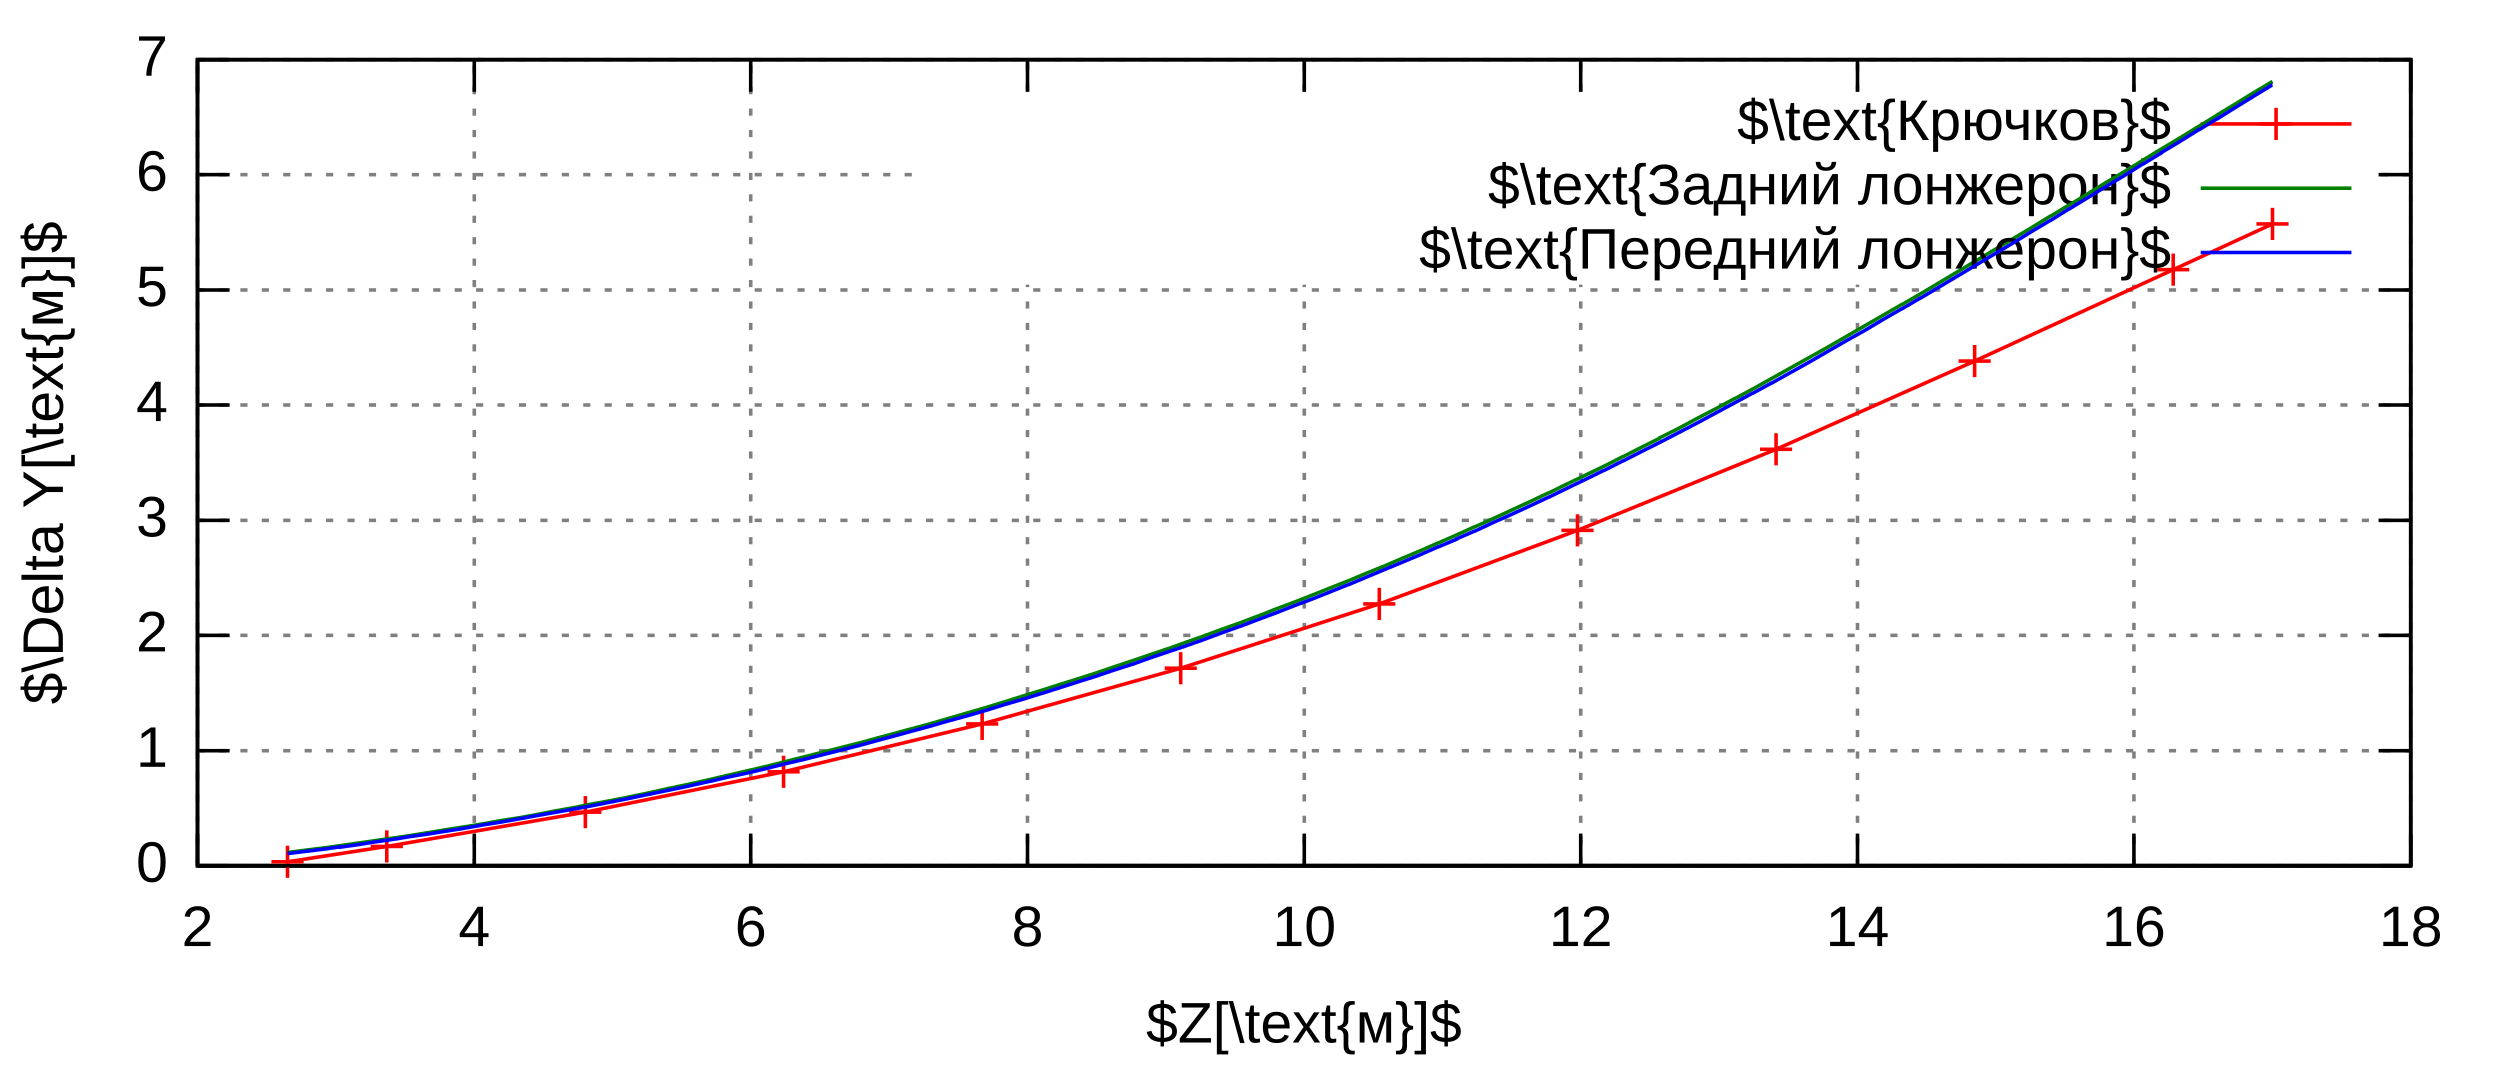
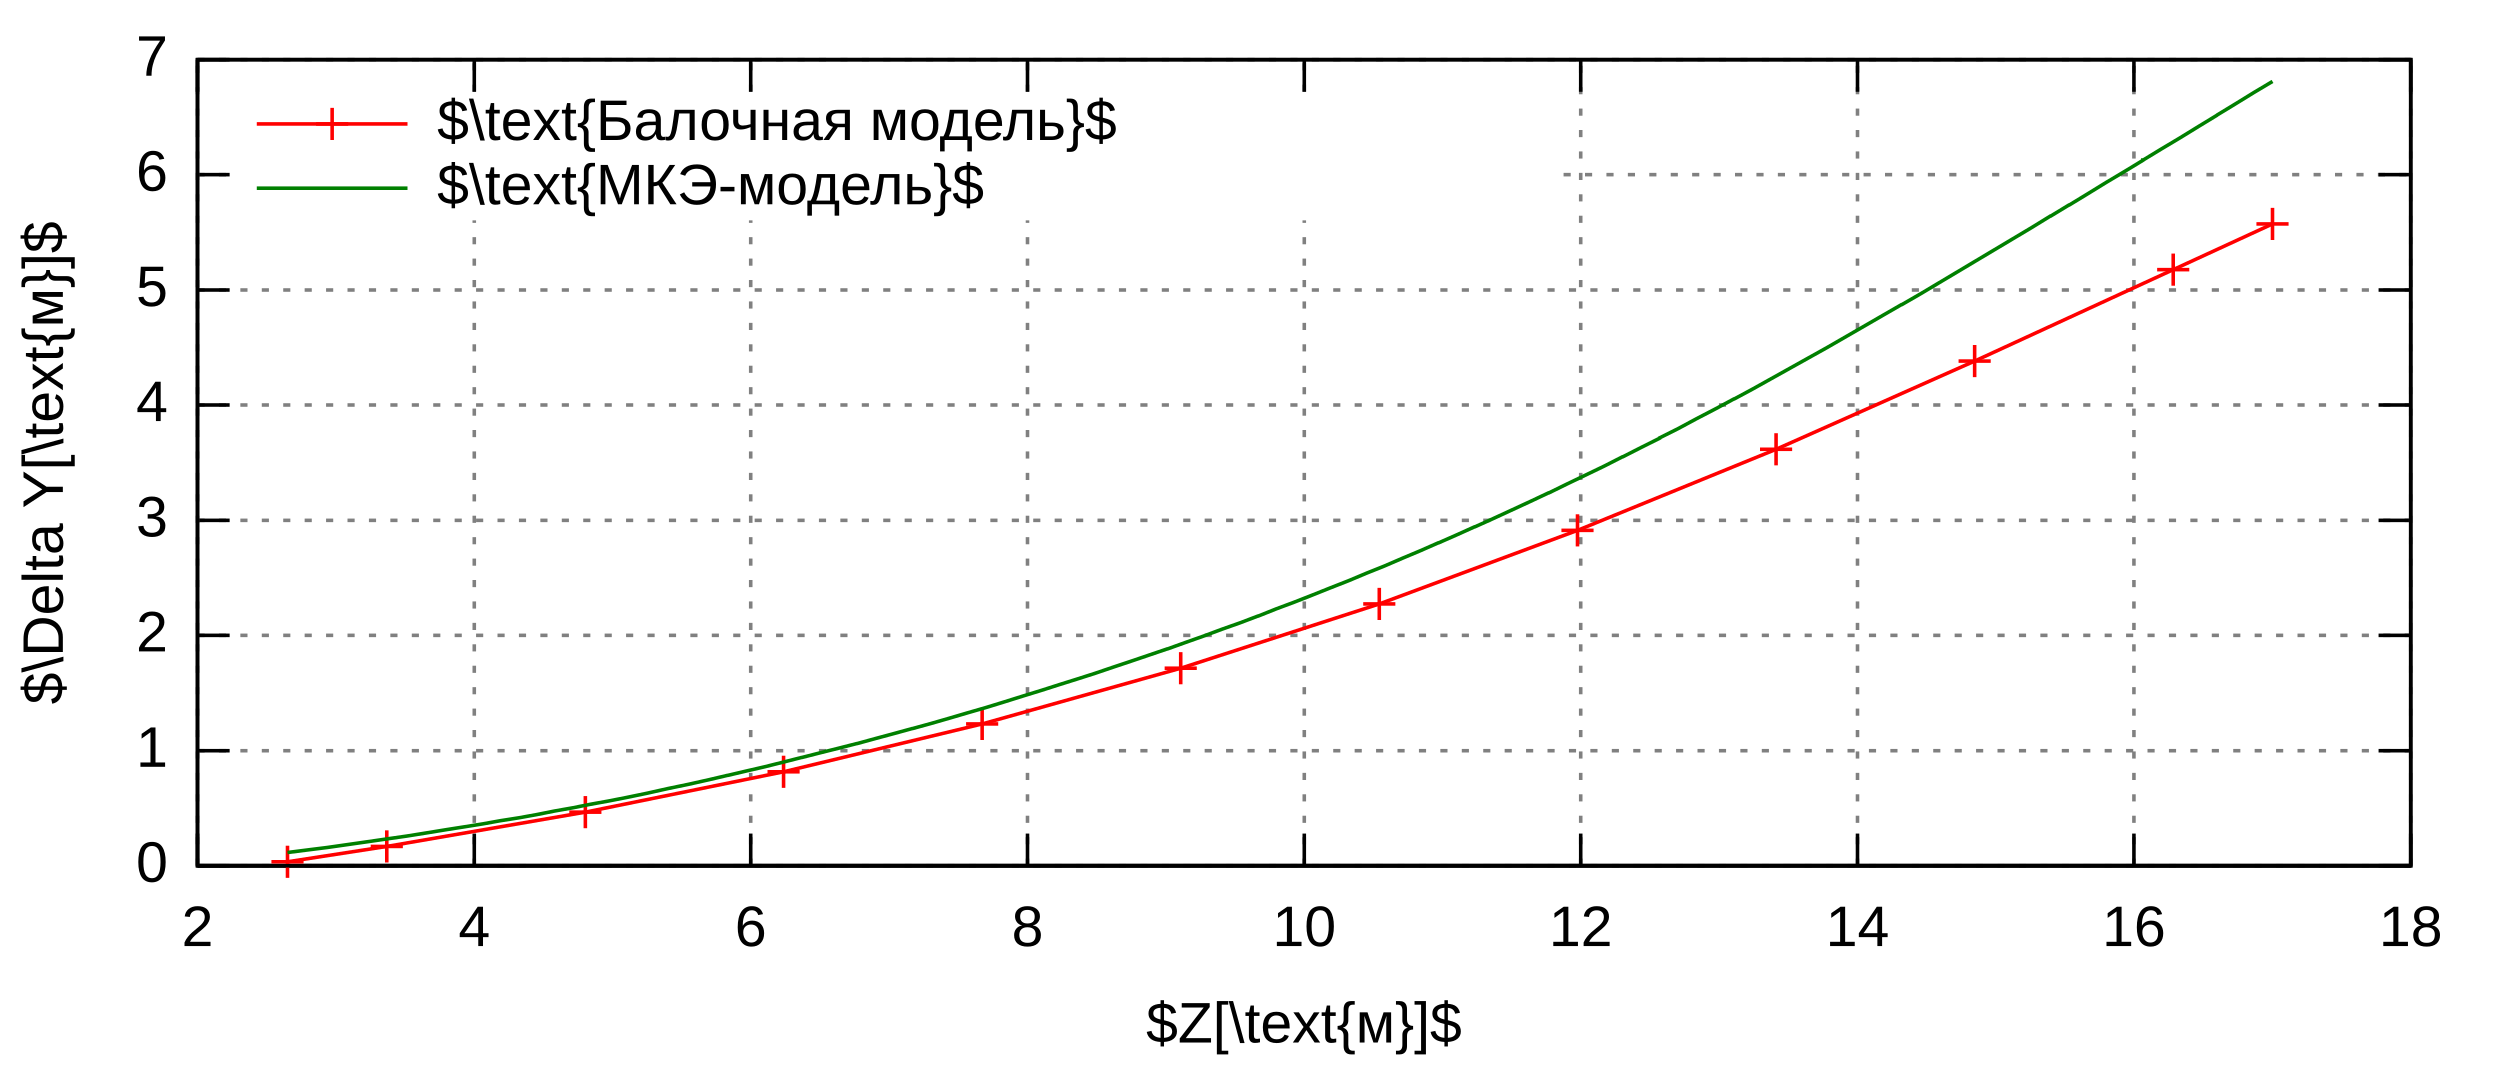
<svg xmlns="http://www.w3.org/2000/svg" xmlns:xlink="http://www.w3.org/1999/xlink" width="700" height="300" viewBox="0 0 700 300">
  <g id="gnuplot_canvas">
    <rect x="0" y="0" width="700" height="300" fill="none" />
    <defs>
      <circle id="gpDot" r="0.5" stroke-width="0.5" />
      <path id="gpPt0" stroke-width="0.222" stroke="currentColor" d="M-1,0 h2 M0,-1 v2" />
      <path id="gpPt1" stroke-width="0.222" stroke="currentColor" d="M-1,-1 L1,1 M1,-1 L-1,1" />
      <path id="gpPt2" stroke-width="0.222" stroke="currentColor" d="M-1,0 L1,0 M0,-1 L0,1 M-1,-1 L1,1 M-1,1 L1,-1" />
      <rect id="gpPt3" stroke-width="0.222" stroke="currentColor" x="-1" y="-1" width="2" height="2" />
      <rect id="gpPt4" stroke-width="0.222" stroke="currentColor" fill="currentColor" x="-1" y="-1" width="2" height="2" />
      <circle id="gpPt5" stroke-width="0.222" stroke="currentColor" cx="0" cy="0" r="1" />
      <use xlink:href="#gpPt5" id="gpPt6" fill="currentColor" stroke="none" />
      <path id="gpPt7" stroke-width="0.222" stroke="currentColor" d="M0,-1.33 L-1.33,0.67 L1.33,0.67 z" />
      <use xlink:href="#gpPt7" id="gpPt8" fill="currentColor" stroke="none" />
      <use xlink:href="#gpPt7" id="gpPt9" stroke="currentColor" transform="rotate(180)" />
      <use xlink:href="#gpPt9" id="gpPt10" fill="currentColor" stroke="none" />
      <use xlink:href="#gpPt3" id="gpPt11" stroke="currentColor" transform="rotate(45)" />
      <use xlink:href="#gpPt11" id="gpPt12" fill="currentColor" stroke="none" />
    </defs>
    <g style="fill:none; color:white; stroke:currentColor; stroke-width:1.00; stroke-linecap:butt; stroke-linejoin:miter">
</g>
    <g style="fill:none; color:black; stroke:currentColor; stroke-width:1.00; stroke-linecap:butt; stroke-linejoin:miter">
</g>
    <g style="fill:none; color:gray; stroke:currentColor; stroke-width:1.00; stroke-linecap:butt; stroke-linejoin:miter">
      <path stroke="gray" stroke-dasharray=" 2,4" class="gridline" d="M55.3,242.4 L675.0,242.4  " />
    </g>
    <g style="fill:none; color:black; stroke:currentColor; stroke-width:1.00; stroke-linecap:butt; stroke-linejoin:miter">
      <path stroke="black" d="M55.3,242.4 L64.3,242.4 M675.0,242.4 L666.0,242.4  " />
      <g transform="translate(47.0,246.9)" style="stroke:none; fill:black; font-family:Arial; font-size:12.00pt; text-anchor:end">
        <text> 0</text>
      </g>
    </g>
    <g style="fill:none; color:gray; stroke:currentColor; stroke-width:1.00; stroke-linecap:butt; stroke-linejoin:miter">
      <path stroke="gray" stroke-dasharray=" 2,4" class="gridline" d="M55.3,210.2 L675.0,210.2  " />
    </g>
    <g style="fill:none; color:black; stroke:currentColor; stroke-width:1.00; stroke-linecap:butt; stroke-linejoin:miter">
      <path stroke="black" d="M55.3,210.2 L64.3,210.2 M675.0,210.2 L666.0,210.2  " />
      <g transform="translate(47.0,214.7)" style="stroke:none; fill:black; font-family:Arial; font-size:12.00pt; text-anchor:end">
        <text> 1</text>
      </g>
    </g>
    <g style="fill:none; color:gray; stroke:currentColor; stroke-width:1.00; stroke-linecap:butt; stroke-linejoin:miter">
      <path stroke="gray" stroke-dasharray=" 2,4" class="gridline" d="M55.3,177.9 L675.0,177.9  " />
    </g>
    <g style="fill:none; color:black; stroke:currentColor; stroke-width:1.00; stroke-linecap:butt; stroke-linejoin:miter">
      <path stroke="black" d="M55.3,177.9 L64.3,177.9 M675.0,177.9 L666.0,177.9  " />
      <g transform="translate(47.0,182.4)" style="stroke:none; fill:black; font-family:Arial; font-size:12.00pt; text-anchor:end">
        <text> 2</text>
      </g>
    </g>
    <g style="fill:none; color:gray; stroke:currentColor; stroke-width:1.00; stroke-linecap:butt; stroke-linejoin:miter">
      <path stroke="gray" stroke-dasharray=" 2,4" class="gridline" d="M55.3,145.7 L675.0,145.7  " />
    </g>
    <g style="fill:none; color:black; stroke:currentColor; stroke-width:1.00; stroke-linecap:butt; stroke-linejoin:miter">
      <path stroke="black" d="M55.3,145.7 L64.3,145.7 M675.0,145.7 L666.0,145.7  " />
      <g transform="translate(47.0,150.2)" style="stroke:none; fill:black; font-family:Arial; font-size:12.00pt; text-anchor:end">
        <text> 3</text>
      </g>
    </g>
    <g style="fill:none; color:gray; stroke:currentColor; stroke-width:1.00; stroke-linecap:butt; stroke-linejoin:miter">
      <path stroke="gray" stroke-dasharray=" 2,4" class="gridline" d="M55.3,113.4 L675.0,113.4  " />
    </g>
    <g style="fill:none; color:black; stroke:currentColor; stroke-width:1.00; stroke-linecap:butt; stroke-linejoin:miter">
      <path stroke="black" d="M55.3,113.4 L64.3,113.4 M675.0,113.4 L666.0,113.4  " />
      <g transform="translate(47.0,117.9)" style="stroke:none; fill:black; font-family:Arial; font-size:12.00pt; text-anchor:end">
        <text> 4</text>
      </g>
    </g>
    <g style="fill:none; color:gray; stroke:currentColor; stroke-width:1.00; stroke-linecap:butt; stroke-linejoin:miter">
      <path stroke="gray" stroke-dasharray=" 2,4" class="gridline" d="M55.3,81.2 L675.0,81.2  " />
    </g>
    <g style="fill:none; color:black; stroke:currentColor; stroke-width:1.00; stroke-linecap:butt; stroke-linejoin:miter">
      <path stroke="black" d="M55.3,81.2 L64.3,81.2 M675.0,81.2 L666.0,81.2  " />
      <g transform="translate(47.0,85.7)" style="stroke:none; fill:black; font-family:Arial; font-size:12.00pt; text-anchor:end">
        <text> 5</text>
      </g>
    </g>
    <g style="fill:none; color:gray; stroke:currentColor; stroke-width:1.00; stroke-linecap:butt; stroke-linejoin:miter">
-       <path stroke="gray" stroke-dasharray=" 2,4" class="gridline" d="M55.3,48.9 L259.3,48.9 M666.7,48.9 L675.0,48.9  " />
+       <path stroke="gray" stroke-dasharray=" 2,4" class="gridline" d="M55.3,48.9 L63.6,48.9 M437.8,48.9 L675.0,48.9  " />
    </g>
    <g style="fill:none; color:black; stroke:currentColor; stroke-width:1.00; stroke-linecap:butt; stroke-linejoin:miter">
      <path stroke="black" d="M55.3,48.9 L64.3,48.9 M675.0,48.9 L666.0,48.9  " />
      <g transform="translate(47.0,53.4)" style="stroke:none; fill:black; font-family:Arial; font-size:12.00pt; text-anchor:end">
        <text> 6</text>
      </g>
    </g>
    <g style="fill:none; color:gray; stroke:currentColor; stroke-width:1.00; stroke-linecap:butt; stroke-linejoin:miter">
      <path stroke="gray" stroke-dasharray=" 2,4" class="gridline" d="M55.3,16.7 L675.0,16.7  " />
    </g>
    <g style="fill:none; color:black; stroke:currentColor; stroke-width:1.00; stroke-linecap:butt; stroke-linejoin:miter">
      <path stroke="black" d="M55.3,16.7 L64.3,16.7 M675.0,16.7 L666.0,16.7  " />
      <g transform="translate(47.0,21.2)" style="stroke:none; fill:black; font-family:Arial; font-size:12.00pt; text-anchor:end">
        <text> 7</text>
      </g>
    </g>
    <g style="fill:none; color:gray; stroke:currentColor; stroke-width:1.00; stroke-linecap:butt; stroke-linejoin:miter">
      <path stroke="gray" stroke-dasharray=" 2,4" class="gridline" d="M55.3,242.4 L55.3,16.7  " />
    </g>
    <g style="fill:none; color:black; stroke:currentColor; stroke-width:1.00; stroke-linecap:butt; stroke-linejoin:miter">
      <path stroke="black" d="M55.3,242.4 L55.3,233.4 M55.3,16.7 L55.3,25.7  " />
      <g transform="translate(55.3,264.9)" style="stroke:none; fill:black; font-family:Arial; font-size:12.00pt; text-anchor:middle">
        <text> 2</text>
      </g>
    </g>
    <g style="fill:none; color:gray; stroke:currentColor; stroke-width:1.00; stroke-linecap:butt; stroke-linejoin:miter">
-       <path stroke="gray" stroke-dasharray=" 2,4" class="gridline" d="M132.8,242.4 L132.8,16.7  " />
+       <path stroke="gray" stroke-dasharray=" 2,4" class="gridline" d="M132.8,242.4 L132.8,61.7 M132.8,25.7 L132.8,16.7  " />
    </g>
    <g style="fill:none; color:black; stroke:currentColor; stroke-width:1.00; stroke-linecap:butt; stroke-linejoin:miter">
      <path stroke="black" d="M132.8,242.4 L132.8,233.4 M132.8,16.7 L132.8,25.7  " />
      <g transform="translate(132.8,264.9)" style="stroke:none; fill:black; font-family:Arial; font-size:12.00pt; text-anchor:middle">
        <text> 4</text>
      </g>
    </g>
    <g style="fill:none; color:gray; stroke:currentColor; stroke-width:1.00; stroke-linecap:butt; stroke-linejoin:miter">
-       <path stroke="gray" stroke-dasharray=" 2,4" class="gridline" d="M210.2,242.4 L210.2,16.7  " />
+       <path stroke="gray" stroke-dasharray=" 2,4" class="gridline" d="M210.2,242.4 L210.2,61.7 M210.2,25.7 L210.2,16.7  " />
    </g>
    <g style="fill:none; color:black; stroke:currentColor; stroke-width:1.00; stroke-linecap:butt; stroke-linejoin:miter">
      <path stroke="black" d="M210.2,242.4 L210.2,233.4 M210.2,16.7 L210.2,25.7  " />
      <g transform="translate(210.2,264.9)" style="stroke:none; fill:black; font-family:Arial; font-size:12.00pt; text-anchor:middle">
        <text> 6</text>
      </g>
    </g>
    <g style="fill:none; color:gray; stroke:currentColor; stroke-width:1.00; stroke-linecap:butt; stroke-linejoin:miter">
-       <path stroke="gray" stroke-dasharray=" 2,4" class="gridline" d="M287.7,242.4 L287.7,79.7 M287.7,25.7 L287.7,16.7  " />
+       <path stroke="gray" stroke-dasharray=" 2,4" class="gridline" d="M287.7,242.4 L287.7,61.7 M287.7,25.7 L287.7,16.7  " />
    </g>
    <g style="fill:none; color:black; stroke:currentColor; stroke-width:1.00; stroke-linecap:butt; stroke-linejoin:miter">
      <path stroke="black" d="M287.7,242.4 L287.7,233.4 M287.7,16.7 L287.7,25.7  " />
      <g transform="translate(287.7,264.9)" style="stroke:none; fill:black; font-family:Arial; font-size:12.00pt; text-anchor:middle">
        <text> 8</text>
      </g>
    </g>
    <g style="fill:none; color:gray; stroke:currentColor; stroke-width:1.00; stroke-linecap:butt; stroke-linejoin:miter">
-       <path stroke="gray" stroke-dasharray=" 2,4" class="gridline" d="M365.2,242.4 L365.2,79.7 M365.2,25.7 L365.2,16.7  " />
+       <path stroke="gray" stroke-dasharray=" 2,4" class="gridline" d="M365.2,242.4 L365.2,61.7 M365.2,25.7 L365.2,16.7  " />
    </g>
    <g style="fill:none; color:black; stroke:currentColor; stroke-width:1.00; stroke-linecap:butt; stroke-linejoin:miter">
      <path stroke="black" d="M365.2,242.4 L365.2,233.4 M365.2,16.7 L365.2,25.7  " />
      <g transform="translate(365.2,264.9)" style="stroke:none; fill:black; font-family:Arial; font-size:12.00pt; text-anchor:middle">
        <text> 10</text>
      </g>
    </g>
    <g style="fill:none; color:gray; stroke:currentColor; stroke-width:1.00; stroke-linecap:butt; stroke-linejoin:miter">
-       <path stroke="gray" stroke-dasharray=" 2,4" class="gridline" d="M442.6,242.4 L442.6,79.7 M442.6,25.7 L442.6,16.7  " />
+       <path stroke="gray" stroke-dasharray=" 2,4" class="gridline" d="M442.6,242.4 L442.6,16.7  " />
    </g>
    <g style="fill:none; color:black; stroke:currentColor; stroke-width:1.00; stroke-linecap:butt; stroke-linejoin:miter">
      <path stroke="black" d="M442.6,242.4 L442.6,233.4 M442.6,16.7 L442.6,25.7  " />
      <g transform="translate(442.6,264.9)" style="stroke:none; fill:black; font-family:Arial; font-size:12.00pt; text-anchor:middle">
        <text> 12</text>
      </g>
    </g>
    <g style="fill:none; color:gray; stroke:currentColor; stroke-width:1.00; stroke-linecap:butt; stroke-linejoin:miter">
-       <path stroke="gray" stroke-dasharray=" 2,4" class="gridline" d="M520.1,242.4 L520.1,79.7 M520.1,25.7 L520.1,16.7  " />
+       <path stroke="gray" stroke-dasharray=" 2,4" class="gridline" d="M520.1,242.4 L520.1,16.7  " />
    </g>
    <g style="fill:none; color:black; stroke:currentColor; stroke-width:1.00; stroke-linecap:butt; stroke-linejoin:miter">
      <path stroke="black" d="M520.1,242.4 L520.1,233.4 M520.1,16.7 L520.1,25.7  " />
      <g transform="translate(520.1,264.9)" style="stroke:none; fill:black; font-family:Arial; font-size:12.00pt; text-anchor:middle">
        <text> 14</text>
      </g>
    </g>
    <g style="fill:none; color:gray; stroke:currentColor; stroke-width:1.00; stroke-linecap:butt; stroke-linejoin:miter">
-       <path stroke="gray" stroke-dasharray=" 2,4" class="gridline" d="M597.5,242.4 L597.5,79.7 M597.5,25.7 L597.5,16.7  " />
+       <path stroke="gray" stroke-dasharray=" 2,4" class="gridline" d="M597.5,242.4 L597.5,16.7  " />
    </g>
    <g style="fill:none; color:black; stroke:currentColor; stroke-width:1.00; stroke-linecap:butt; stroke-linejoin:miter">
      <path stroke="black" d="M597.5,242.4 L597.5,233.4 M597.5,16.7 L597.5,25.7  " />
      <g transform="translate(597.5,264.9)" style="stroke:none; fill:black; font-family:Arial; font-size:12.00pt; text-anchor:middle">
        <text> 16</text>
      </g>
    </g>
    <g style="fill:none; color:gray; stroke:currentColor; stroke-width:1.00; stroke-linecap:butt; stroke-linejoin:miter">
      <path stroke="gray" stroke-dasharray=" 2,4" class="gridline" d="M675.0,242.4 L675.0,16.7  " />
    </g>
    <g style="fill:none; color:black; stroke:currentColor; stroke-width:1.00; stroke-linecap:butt; stroke-linejoin:miter">
      <path stroke="black" d="M675.0,242.4 L675.0,233.4 M675.0,16.7 L675.0,25.7  " />
      <g transform="translate(675.0,264.9)" style="stroke:none; fill:black; font-family:Arial; font-size:12.00pt; text-anchor:middle">
        <text> 18</text>
      </g>
    </g>
    <g style="fill:none; color:black; stroke:black; stroke-width:1.10; stroke-linecap:butt; stroke-linejoin:miter">
</g>
    <g style="fill:none; color:red; stroke:currentColor; stroke-width:1.10; stroke-linecap:butt; stroke-linejoin:miter">
      <path stroke="rgb(  0,   0,   0)" d="M55.3,242.4 L675.0,242.4  " />
    </g>
    <g style="fill:none; color:red; stroke:rgb(  0,   0,   0); stroke-width:1.00; stroke-linecap:butt; stroke-linejoin:miter">
</g>
    <g style="fill:none; color:black; stroke:currentColor; stroke-width:1.00; stroke-linecap:butt; stroke-linejoin:miter">
      <path stroke="black" d="M55.3,16.7 L55.3,242.4 L675.0,242.4 L675.0,16.7 L55.3,16.7 Z  " />
      <g transform="translate(17.6,129.6) rotate(270)" style="stroke:none; fill:black; font-family:Arial; font-size:12.00pt; text-anchor:middle">
        <text>$\Delta Y[\text{м}]$</text>
      </g>
      <g transform="translate(365.1,291.9)" style="stroke:none; fill:black; font-family:Arial; font-size:12.00pt; text-anchor:middle">
        <text>$Z[\text{м}]$</text>
      </g>
    </g>
    <g id="gnuplot_plot_1">
      <g style="fill:none; color:red; stroke:currentColor; stroke-width:1.00; stroke-linecap:butt; stroke-linejoin:miter">
-         <g transform="translate(607.9,39.2)" style="stroke:none; fill:black; font-family:Arial; font-size:12.00pt; text-anchor:end">
-           <text>$\text{Крючков}$</text>
+         <g transform="translate(122.4,39.2)" style="stroke:none; fill:black; font-family:Arial; font-size:12.00pt; text-anchor:start">
+           <text>$\text{Балочная модель}$</text>
        </g>
-         <path d="M616.2,34.7 L658.4,34.7 M80.5,241.3 L108.3,237.0 L163.9,227.4 L219.4,216.1 L275.0,202.7 L330.6,187.1    L386.2,169.1 L441.7,148.5 L497.3,125.8 L552.9,101.1 L608.5,75.5 L636.3,62.7  " />
+         <path d="M71.9,34.7 L114.1,34.7 M80.5,241.3 L108.3,237.0 L163.9,227.4 L219.4,216.1 L275.0,202.7 L330.6,187.1    L386.2,169.1 L441.7,148.5 L497.3,125.8 L552.9,101.1 L608.5,75.5 L636.3,62.7  " />
        <use xlink:href="#gpPt0" transform="translate(80.5,241.3) scale(4.50)" />
        <use xlink:href="#gpPt0" transform="translate(108.3,237.0) scale(4.50)" />
        <use xlink:href="#gpPt0" transform="translate(163.9,227.4) scale(4.50)" />
        <use xlink:href="#gpPt0" transform="translate(219.4,216.1) scale(4.50)" />
        <use xlink:href="#gpPt0" transform="translate(275.0,202.7) scale(4.50)" />
        <use xlink:href="#gpPt0" transform="translate(330.6,187.1) scale(4.50)" />
        <use xlink:href="#gpPt0" transform="translate(386.2,169.1) scale(4.50)" />
        <use xlink:href="#gpPt0" transform="translate(441.7,148.5) scale(4.50)" />
        <use xlink:href="#gpPt0" transform="translate(497.3,125.8) scale(4.50)" />
        <use xlink:href="#gpPt0" transform="translate(552.9,101.1) scale(4.50)" />
        <use xlink:href="#gpPt0" transform="translate(608.5,75.5) scale(4.50)" />
        <use xlink:href="#gpPt0" transform="translate(636.3,62.7) scale(4.50)" />
-         <use xlink:href="#gpPt0" transform="translate(637.3,34.7) scale(4.50)" />
+         <use xlink:href="#gpPt0" transform="translate(93.0,34.7) scale(4.50)" />
      </g>
    </g>
    <g id="gnuplot_plot_2">
      <g style="fill:none; color:green; stroke:currentColor; stroke-width:1.00; stroke-linecap:butt; stroke-linejoin:miter">
-         <g transform="translate(607.9,57.2)" style="stroke:none; fill:black; font-family:Arial; font-size:12.00pt; text-anchor:end">
-           <text>$\text{Задний лонжерон}$</text>
+         <g transform="translate(122.4,57.2)" style="stroke:none; fill:black; font-family:Arial; font-size:12.00pt; text-anchor:start">
+           <text>$\text{МКЭ-модель}$</text>
        </g>
-         <path d="M616.2,52.7 L658.4,52.7 M80.5,238.7 L86.0,238.0 L91.6,237.3 L97.2,236.5 L102.8,235.7 L108.3,234.9    L113.9,234.1 L119.5,233.2 L125.0,232.3 L130.1,231.5 L135.1,230.7 L140.1,229.8 L145.2,229.0 L150.2,228.1    L155.2,227.1 L160.3,226.2 L165.3,225.2 L170.3,224.3 L175.4,223.3 L181.2,222.1 L187.0,220.8 L192.8,219.6    L198.6,218.3 L203.7,217.1 L203.8,217.1 L208.9,215.9 L214.1,214.7 L219.3,213.4 L224.4,212.1 L224.5,212.1    L229.6,210.8 L234.8,209.5 L239.9,208.2 L240.0,208.2 L245.1,206.8 L250.3,205.4 L255.4,204.0 L255.5,204.0    L260.6,202.6 L265.8,201.1 L270.9,199.6 L276.1,198.1 L281.3,196.5 L286.4,194.9 L291.6,193.3 L296.6,191.7    L301.7,190.1 L306.7,188.5 L311.7,186.8 L316.8,185.1 L321.8,183.4 L326.8,181.7 L326.9,181.7 L331.9,179.9    L337.0,178.1 L342.1,176.2 L347.2,174.4 L352.2,172.5 L352.3,172.5 L357.3,170.5 L362.4,168.6 L367.5,166.6    L372.5,164.6 L377.6,162.6 L382.6,160.5 L387.6,158.5 L392.7,156.3 L397.7,154.2 L402.7,152.0 L402.8,152.0    L407.8,149.8 L412.9,147.5 L413.0,147.5 L418.1,145.2 L423.3,142.8 L428.5,140.4 L433.6,138.0 L433.7,138.0    L438.8,135.5 L444.0,133.0 L449.2,130.5 L454.3,127.9 L454.4,127.9 L459.5,125.3 L464.7,122.7 L464.7,122.6    L469.9,120.0 L475.1,117.2 L480.3,114.5 L485.5,111.7 L485.6,111.7 L490.8,108.9 L496.0,106.0 L501.2,103.1    L506.4,100.2 L511.6,97.3 L516.8,94.3 L522.0,91.3 L527.2,88.3 L532.4,85.3 L532.5,85.3 L537.7,82.3    L542.9,79.2 L548.1,76.1 L553.3,73.0 L558.5,69.9 L563.7,66.8 L568.9,63.7 L574.1,60.5 L574.2,60.5    L579.3,57.4 L579.4,57.4 L584.5,54.3 L589.7,51.1 L594.9,48.0 L600.0,44.9 L600.0,44.8 L600.1,44.8    L605.2,41.7 L610.4,38.6 L615.6,35.4 L620.7,32.3 L620.8,32.2 L625.9,29.1 L631.1,25.9 L636.3,22.8     " />
-       </g>
-     </g>
-     <g id="gnuplot_plot_3">
-       <g style="fill:none; color:blue; stroke:currentColor; stroke-width:1.00; stroke-linecap:butt; stroke-linejoin:miter">
-         <g transform="translate(607.9,75.2)" style="stroke:none; fill:black; font-family:Arial; font-size:12.00pt; text-anchor:end">
-           <text>$\text{Передний лонжерон}$</text>
-         </g>
-         <path d="M616.2,70.7 L658.4,70.7 M80.5,239.0 L85.4,238.4 L90.4,237.8 L95.3,237.1 L95.3,237.2 L95.3,237.1    L95.3,237.2 L100.3,236.5 L105.2,235.7 L105.3,235.7 L110.2,235.0 L115.1,234.2 L115.2,234.2 L120.1,233.5    L125.0,232.7 L125.1,232.7 L130.1,231.9 L135.1,231.0 L140.1,230.2 L140.2,230.2 L145.2,229.3 L150.2,228.4    L155.2,227.5 L155.3,227.5 L160.3,226.6 L165.3,225.7 L170.3,224.7 L170.4,224.7 L175.4,223.7 L181.2,222.5    L187.0,221.3 L192.8,220.1 L198.6,218.8 L198.7,218.8 L203.8,217.6 L209.0,216.5 L214.1,215.3 L219.3,214.0    L224.4,212.8 L224.5,212.8 L229.6,211.5 L234.8,210.2 L239.9,208.9 L240.0,208.9 L245.1,207.5 L250.3,206.1    L255.4,204.7 L260.6,203.3 L265.7,201.8 L265.8,201.8 L270.9,200.4 L276.1,198.9 L281.2,197.3 L286.4,195.8    L291.5,194.2 L291.6,194.2 L296.6,192.6 L301.6,191.0 L306.7,189.4 L311.7,187.7 L316.7,186.1 L316.8,186.1    L321.8,184.3 L326.8,182.6 L331.9,180.9 L337.0,179.1 L342.1,177.2 L347.1,175.4 L347.2,175.4 L352.2,173.5    L357.3,171.6 L362.4,169.6 L367.5,167.7 L372.5,165.7 L377.5,163.7 L377.6,163.7 L382.6,161.6 L387.6,159.5    L392.7,157.4 L397.7,155.3 L402.7,153.1 L402.8,153.1 L407.8,151.0 L407.8,150.9 L412.9,148.7 L413.0,148.7    L418.1,146.3 L423.3,144.0 L428.5,141.6 L433.6,139.2 L433.7,139.2 L438.8,136.7 L444.0,134.2 L449.1,131.7    L449.2,131.7 L454.3,129.1 L454.4,129.1 L459.5,126.5 L464.7,123.9 L469.9,121.2 L475.1,118.5 L480.3,115.7    L485.5,112.9 L490.7,110.1 L490.8,110.1 L495.9,107.3 L496.0,107.3 L501.2,104.4 L506.4,101.5 L511.6,98.5    L516.8,95.5 L522.0,92.6 L527.2,89.5 L532.4,86.5 L532.5,86.5 L537.6,83.5 L537.7,83.5 L542.9,80.4    L548.1,77.3 L553.3,74.2 L558.5,71.1 L563.7,68.0 L568.9,64.8 L574.1,61.7 L574.2,61.7 L579.3,58.5    L579.4,58.5 L584.5,55.4 L589.7,52.2 L594.9,49.1 L600.0,45.9 L600.1,45.9 L605.2,42.8 L605.2,42.7    L610.4,39.6 L615.5,36.4 L615.6,36.4 L620.7,33.3 L620.8,33.3 L625.9,30.1 L631.1,26.9 L636.2,23.8    L636.3,23.8  " />
+         <path d="M71.9,52.7 L114.1,52.7 M80.5,238.7 L86.0,238.0 L91.6,237.3 L97.2,236.5 L102.8,235.7 L108.3,234.9    L113.9,234.1 L119.5,233.2 L125.0,232.3 L130.1,231.5 L135.1,230.7 L140.1,229.8 L145.2,229.0 L150.2,228.1    L155.2,227.1 L160.3,226.2 L165.3,225.2 L170.3,224.3 L175.4,223.3 L181.2,222.1 L187.0,220.8 L192.8,219.6    L198.6,218.3 L203.7,217.1 L203.8,217.1 L208.9,215.9 L214.1,214.7 L219.3,213.4 L224.4,212.1 L224.5,212.1    L229.6,210.8 L234.8,209.5 L239.9,208.2 L240.0,208.2 L245.1,206.8 L250.3,205.4 L255.4,204.0 L255.5,204.0    L260.6,202.6 L265.8,201.1 L270.9,199.6 L276.1,198.1 L281.3,196.5 L286.4,194.9 L291.6,193.3 L296.6,191.7    L301.7,190.1 L306.7,188.5 L311.7,186.8 L316.8,185.1 L321.8,183.4 L326.8,181.7 L326.9,181.7 L331.9,179.9    L337.0,178.1 L342.1,176.2 L347.2,174.4 L352.2,172.5 L352.3,172.5 L357.3,170.5 L362.4,168.6 L367.5,166.6    L372.5,164.6 L377.6,162.6 L382.6,160.5 L387.6,158.5 L392.7,156.3 L397.7,154.2 L402.7,152.0 L402.8,152.0    L407.8,149.8 L412.9,147.5 L413.0,147.5 L418.1,145.2 L423.3,142.8 L428.5,140.4 L433.6,138.0 L433.7,138.0    L438.8,135.5 L444.0,133.0 L449.2,130.5 L454.3,127.9 L454.4,127.9 L459.5,125.3 L464.7,122.7 L464.7,122.6    L469.9,120.0 L475.1,117.2 L480.3,114.5 L485.5,111.7 L485.6,111.7 L490.8,108.9 L496.0,106.0 L501.2,103.1    L506.4,100.2 L511.6,97.3 L516.8,94.3 L522.0,91.3 L527.2,88.3 L532.4,85.3 L532.5,85.3 L537.7,82.3    L542.9,79.2 L548.1,76.1 L553.3,73.0 L558.5,69.9 L563.7,66.8 L568.9,63.7 L574.1,60.5 L574.2,60.5    L579.3,57.4 L579.4,57.4 L584.5,54.3 L589.7,51.1 L594.9,48.0 L600.0,44.9 L600.0,44.8 L600.1,44.8    L605.2,41.7 L610.4,38.6 L615.6,35.4 L620.7,32.3 L620.8,32.2 L625.9,29.1 L631.1,25.9 L636.3,22.8     " />
      </g>
    </g>
    <g style="fill:none; color:black; stroke:currentColor; stroke-width:1.00; stroke-linecap:butt; stroke-linejoin:miter">
      <path stroke="black" d="M55.3,16.7 L55.3,242.4 L675.0,242.4 L675.0,16.7 L55.3,16.7 Z  " />
    </g>
  </g>
</svg>
